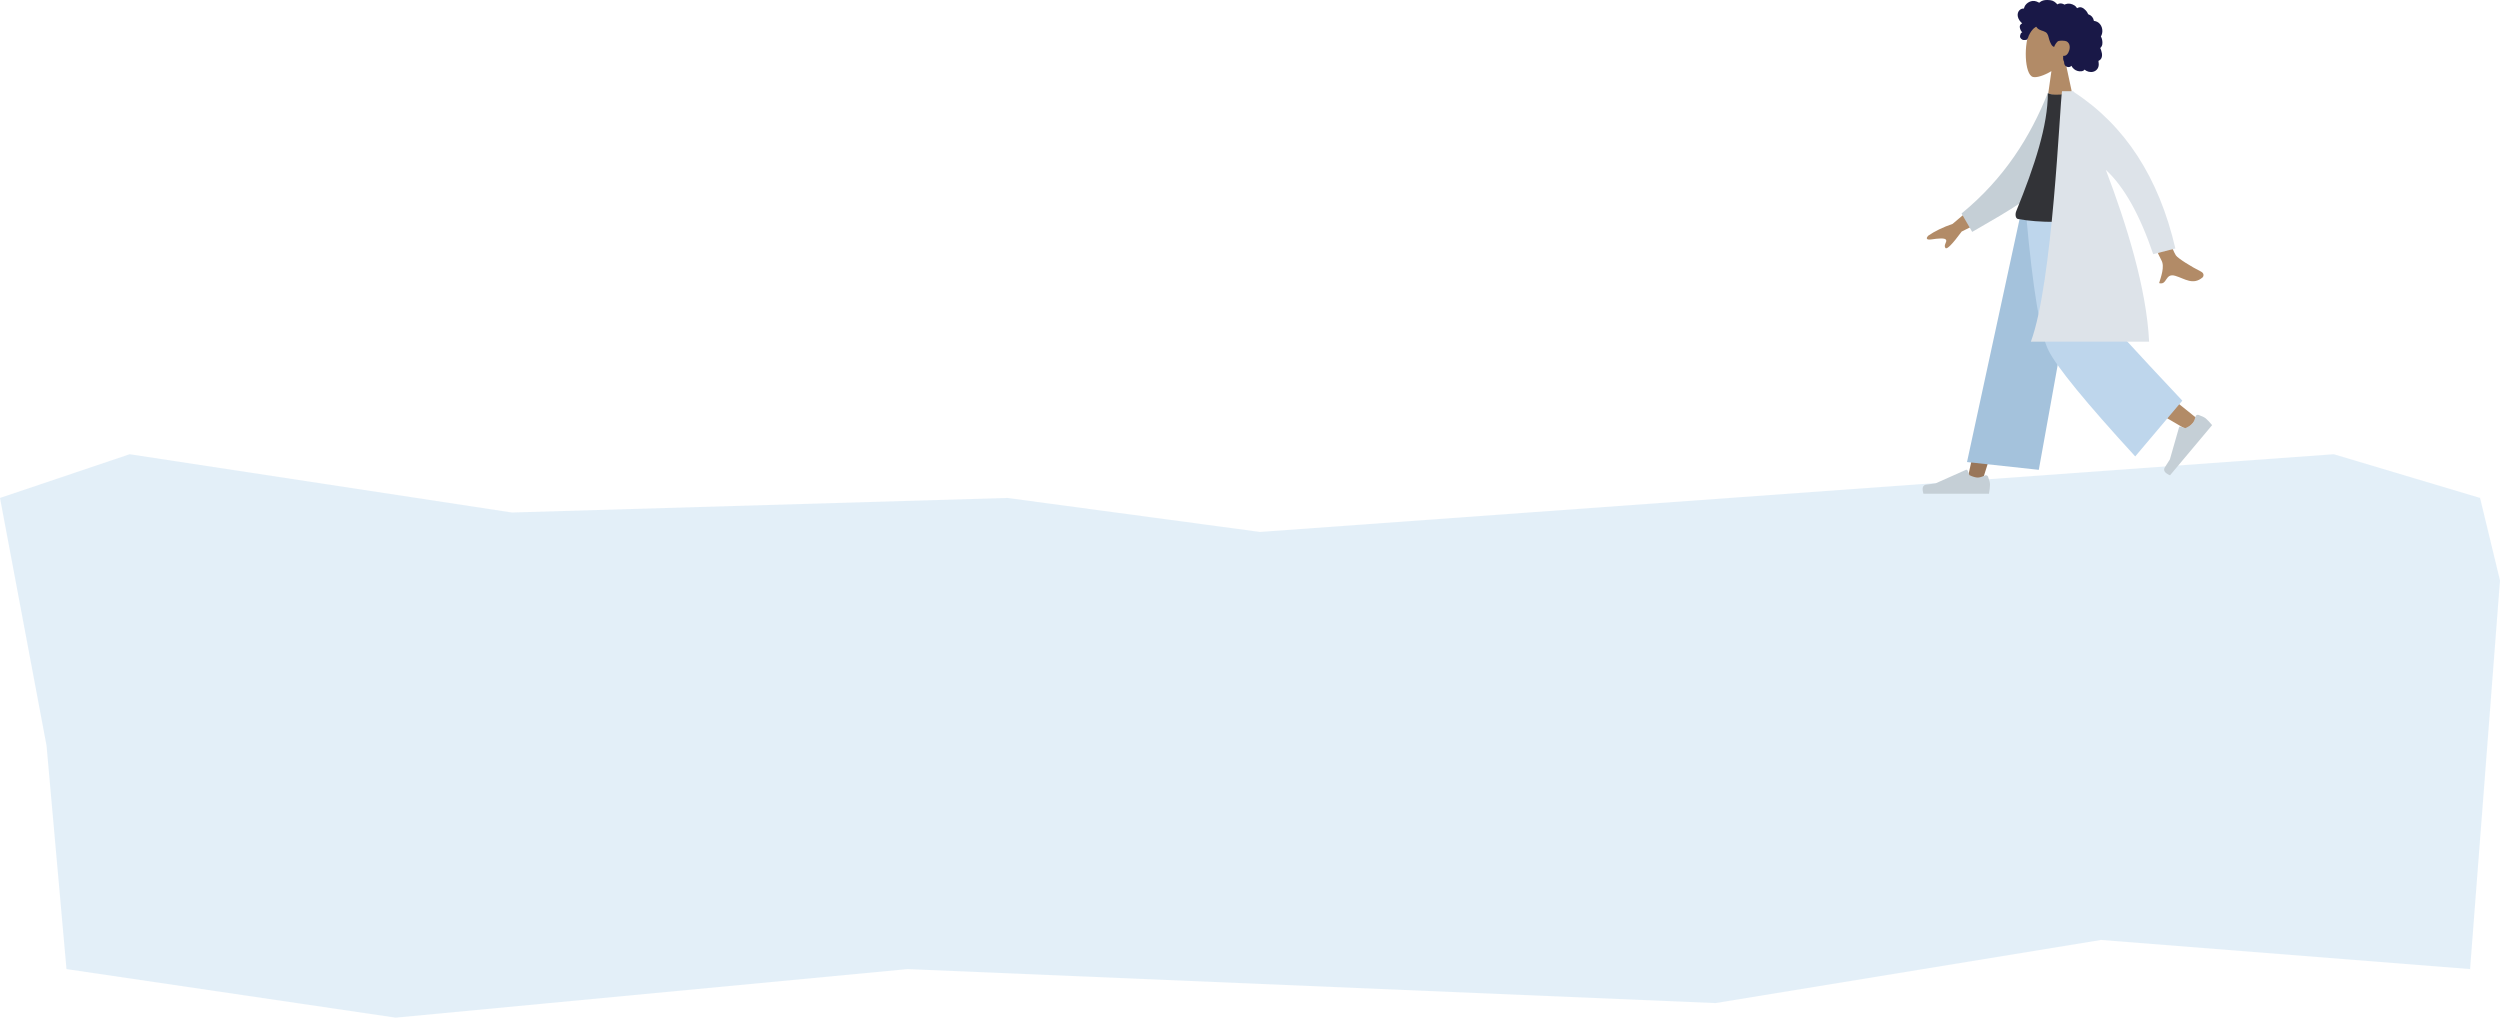
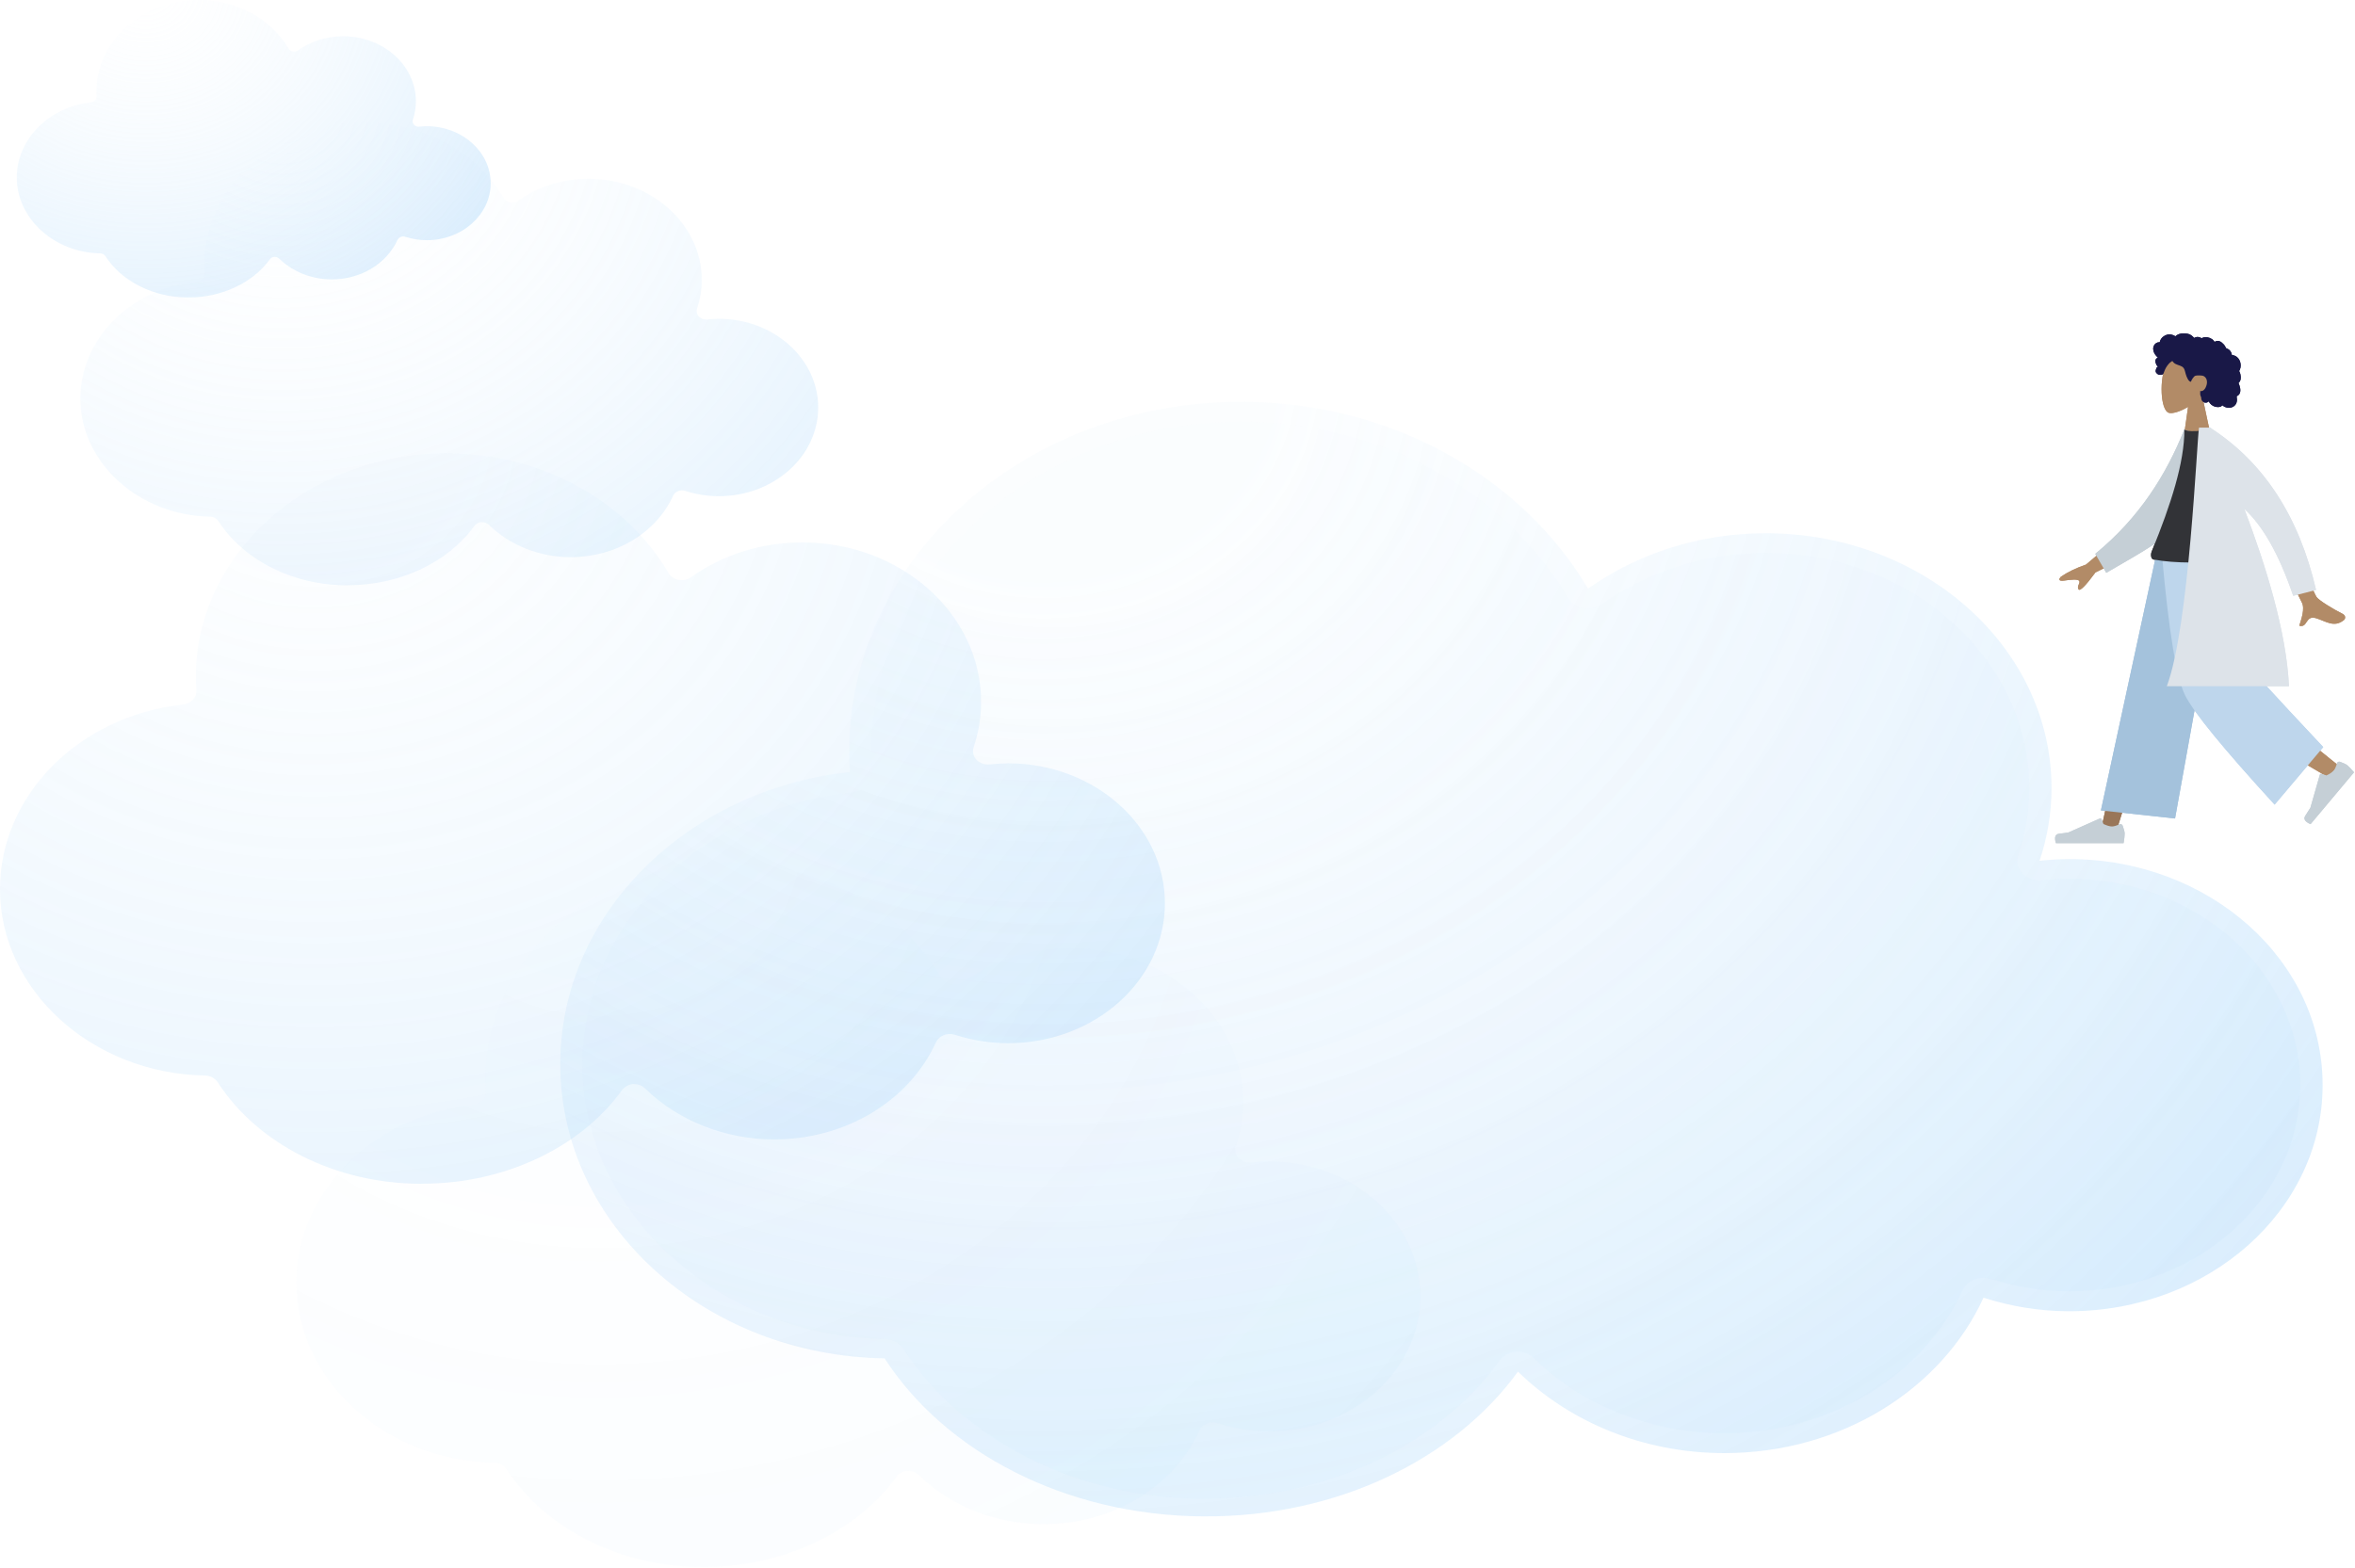
- <svg xmlns="http://www.w3.org/2000/svg" width="2152" height="876" viewBox="0 0 2152 876" fill="none">
-   <path d="M0 428.629L111.606 391L440.702 441.172L867.096 428.629L1084.59 457.897L2008.91 391L2134.83 428.629L2152 499.707L2126.24 834.19L1808.6 809.103L1476.64 863.457L781.245 834.19L340.543 876L57.234 834.19L40.064 641.862L0 428.629Z" fill="#C8E0F3" fill-opacity="0.5" />
-   <path fill-rule="evenodd" clip-rule="evenodd" d="M1788 186L1738.92 310.227L1706 415.25H1693L1743.33 186L1788 186Z" fill="#997659" />
-   <path fill-rule="evenodd" clip-rule="evenodd" d="M1797.88 186C1798.41 229.654 1806.03 288.427 1807.25 291.149C1808.06 292.963 1836.08 316.032 1891.32 360.358L1882.37 369.939C1817.19 331.935 1783.1 310.399 1780.08 305.331C1775.55 297.728 1760.83 227.763 1749 186H1797.88Z" fill="#B28B67" />
-   <path fill-rule="evenodd" clip-rule="evenodd" d="M1892.52 357.159C1895.53 358.222 1897.6 359.23 1898.74 360.183C1900.12 361.342 1901.94 363.264 1904.2 365.948C1902.86 367.55 1890.77 381.952 1867.95 409.154C1863.3 407.162 1861.84 404.833 1863.57 402.165C1865.3 399.498 1866.72 397.264 1867.83 395.464L1875.72 367.87C1875.88 367.339 1876.43 367.032 1876.96 367.184C1876.97 367.186 1876.98 367.189 1876.99 367.192L1881.2 368.528C1884.13 367.166 1886.18 365.784 1887.35 364.384C1888.3 363.247 1889.16 361.29 1889.93 358.515L1889.93 358.515C1890.22 357.45 1891.32 356.824 1892.39 357.117C1892.43 357.129 1892.48 357.144 1892.52 357.159Z" fill="#C5CFD6" />
-   <path fill-rule="evenodd" clip-rule="evenodd" d="M1711.32 410.402C1712.44 413.388 1713 415.623 1713 417.106C1713 418.909 1712.7 421.54 1712.1 425C1710.01 425 1691.21 425 1655.7 425C1654.23 420.155 1655.08 417.539 1658.24 417.152C1661.39 416.766 1664.02 416.417 1666.1 416.106L1692.32 404.419C1692.82 404.194 1693.42 404.421 1693.64 404.925C1693.64 404.934 1693.65 404.942 1693.65 404.951L1695.34 409.039C1698.26 410.403 1700.64 411.085 1702.46 411.085C1703.95 411.085 1706 410.485 1708.62 409.286L1708.62 409.285C1709.62 408.825 1710.81 409.266 1711.27 410.27C1711.29 410.313 1711.31 410.357 1711.32 410.402Z" fill="#C5CFD6" />
-   <path fill-rule="evenodd" clip-rule="evenodd" d="M1755 404.433L1693.2 397.725L1739 186H1794.36L1755 404.433Z" fill="#A4C2DC" />
-   <path fill-rule="evenodd" clip-rule="evenodd" d="M1878.54 344.9L1838 392.886C1795.3 346.25 1770.41 315.82 1763.32 301.596C1756.23 287.372 1749.86 248.84 1744.2 186H1806.52C1809.61 241.284 1811.69 270.212 1812.77 272.785C1813.85 275.357 1835.77 299.396 1878.54 344.9Z" fill="#BED6EC" />
-   <path fill-rule="evenodd" clip-rule="evenodd" d="M1777.52 51.49C1782.13 46.081 1785.25 39.453 1784.73 32.026C1783.22 10.625 1753.43 15.333 1747.64 26.134C1741.85 36.935 1742.53 64.333 1750.02 66.263C1753.01 67.033 1759.37 65.147 1765.85 61.244L1761.78 90H1785.78L1777.52 51.49Z" fill="#B28B67" />
-   <path fill-rule="evenodd" clip-rule="evenodd" d="M1737.01 11.16C1737.5 9.414 1738.84 7.918 1740.64 7.474C1741.08 7.366 1741.53 7.323 1741.98 7.341C1742.14 7.347 1742.19 7.394 1742.26 7.281C1742.32 7.198 1742.32 6.993 1742.34 6.895C1742.41 6.59 1742.5 6.288 1742.61 5.994C1742.99 4.992 1743.62 4.105 1744.39 3.357C1745.82 1.959 1747.75 0.994 1749.75 0.82C1750.85 0.724 1751.94 0.903 1752.98 1.26C1753.51 1.444 1754.03 1.675 1754.54 1.929C1754.69 2.006 1755.19 2.381 1755.34 2.356C1755.51 2.33 1755.85 1.909 1755.99 1.803C1757.69 0.498 1759.79 -0.015 1761.91 0C1764.3 0.018 1766.61 0.138 1768.6 1.596C1769.02 1.904 1769.43 2.242 1769.81 2.598C1770.01 2.786 1770.21 2.98 1770.39 3.183C1770.5 3.305 1770.61 3.43 1770.72 3.558C1770.9 3.776 1770.87 3.847 1771.12 3.695C1772.08 3.112 1773.19 2.839 1774.31 2.977C1774.98 3.059 1775.63 3.258 1776.24 3.521C1776.45 3.611 1776.93 3.968 1777.16 3.971C1777.38 3.975 1777.86 3.644 1778.08 3.56C1779.32 3.105 1780.64 2.993 1781.94 3.203C1783.27 3.42 1784.58 3.952 1785.71 4.688C1786.26 5.043 1786.73 5.435 1787.11 5.961C1787.28 6.188 1787.43 6.429 1787.61 6.64C1787.72 6.763 1787.94 6.89 1788 7.046C1787.96 6.952 1789.46 6.376 1789.6 6.339C1790.35 6.143 1791.12 6.183 1791.85 6.425C1793.24 6.88 1794.43 7.902 1795.4 8.949C1795.91 9.487 1796.35 10.081 1796.72 10.714C1796.9 11.018 1797.06 11.33 1797.21 11.649C1797.28 11.803 1797.33 11.996 1797.43 12.135C1797.55 12.315 1797.63 12.318 1797.86 12.396C1798.99 12.793 1800.02 13.464 1800.81 14.372C1801.6 15.29 1802.12 16.421 1802.34 17.612C1802.35 17.682 1802.36 17.972 1802.4 18.01C1802.45 18.063 1802.68 18.04 1802.77 18.05C1803.07 18.085 1803.36 18.137 1803.65 18.206C1804.19 18.334 1804.72 18.521 1805.21 18.767C1807.15 19.724 1808.53 21.517 1809.21 23.536C1809.92 25.655 1809.91 28.082 1809.06 30.16C1808.92 30.496 1808.76 30.822 1808.56 31.131C1808.45 31.32 1808.41 31.32 1808.49 31.519C1808.57 31.74 1808.73 31.954 1808.83 32.17C1809.16 32.875 1809.39 33.622 1809.53 34.385C1809.77 35.637 1809.89 36.952 1809.66 38.214C1809.55 38.799 1809.35 39.372 1809.06 39.893C1808.92 40.159 1808.74 40.412 1808.55 40.645C1808.44 40.766 1808.34 40.882 1808.22 40.993C1808.16 41.056 1808.07 41.111 1808.02 41.182C1807.88 41.355 1807.86 41.213 1807.93 41.466C1808.02 41.82 1808.24 42.169 1808.38 42.514C1808.51 42.869 1808.64 43.229 1808.75 43.592C1808.99 44.328 1809.18 45.077 1809.3 45.84C1809.54 47.303 1809.5 48.862 1808.81 50.205C1808.51 50.779 1808.09 51.283 1807.57 51.675C1807.32 51.867 1807.05 52.032 1806.76 52.168C1806.61 52.238 1806.42 52.268 1806.36 52.41C1806.28 52.563 1806.39 52.867 1806.42 53.038C1806.63 54.526 1806.74 56.089 1806.29 57.547C1805.89 58.891 1804.99 60.077 1803.82 60.862C1801.56 62.385 1798.52 62.299 1796.14 61.08C1795.53 60.762 1794.95 60.367 1794.43 59.902C1793.11 61.672 1790.41 61.616 1788.49 61.112C1786.09 60.483 1784.17 58.818 1783.06 56.63C1781.55 58.473 1778.37 57.875 1777.32 55.876C1777.06 55.386 1776.91 54.847 1776.84 54.301C1776.8 54.014 1776.82 53.725 1776.79 53.44C1776.76 53.077 1776.51 52.725 1776.37 52.374C1776.1 51.691 1775.93 50.986 1775.93 50.249C1775.92 49.864 1775.97 49.489 1776.01 49.108C1776.04 48.764 1775.95 48.444 1775.89 48.105C1776.51 48.206 1777.25 48.041 1777.83 47.863C1778.4 47.688 1778.93 47.228 1779.33 46.807C1780.26 45.831 1780.83 44.551 1781.22 43.278C1782.07 40.483 1781.72 37.129 1778.91 35.595C1777.6 34.88 1773.68 34.883 1772.12 35.236C1770.48 35.607 1768.62 39.226 1768.53 39.567C1768.47 39.777 1768.5 40.038 1768.31 40.178C1767.88 40.486 1767.18 39.951 1766.87 39.687C1766.33 39.231 1765.94 38.624 1765.61 38.009C1764.88 36.67 1764.29 35.233 1763.88 33.766C1763.56 32.636 1763.35 31.47 1762.93 30.368C1762.52 29.271 1761.86 28.291 1760.84 27.67C1759.73 26.994 1758.46 26.639 1757.25 26.214C1756.04 25.793 1754.85 25.279 1753.92 24.386C1753.71 24.189 1753.51 23.981 1753.35 23.75C1753.22 23.567 1753.09 23.218 1752.89 23.102C1752.58 22.922 1752.13 23.39 1751.86 23.56C1750.54 24.399 1749.44 25.568 1748.55 26.846C1747.67 28.117 1746.94 29.34 1746.35 30.758C1745.92 31.811 1745.64 33.159 1744.87 34.021C1744.53 34.406 1741.98 34.639 1741.15 34.303C1740.33 33.967 1739.4 33.094 1739.12 32.547C1738.84 31.987 1738.77 31.372 1738.89 30.758C1738.97 30.398 1739.11 30.061 1739.19 29.707C1739.26 29.409 1739.32 29.128 1739.46 28.855C1739.74 28.339 1740.21 27.967 1740.77 27.812C1740.18 27.269 1739.7 26.62 1739.36 25.895C1739.01 25.141 1738.71 24.224 1738.63 23.396C1738.56 22.724 1738.66 22.028 1739.03 21.45C1739.42 20.845 1740.1 20.449 1740.69 20.071C1739.79 19.364 1739.02 18.504 1738.38 17.552C1737.14 15.701 1736.38 13.367 1737.01 11.16Z" fill="#191847" />
-   <path fill-rule="evenodd" clip-rule="evenodd" d="M1710.99 167.129L1680.8 192.72C1672.33 195.653 1665.33 199.054 1659.78 202.925C1658.5 204.267 1657.02 206.907 1662.66 206.074C1668.31 205.241 1674.28 204.619 1675.2 206.499C1676.11 208.379 1672.84 210.933 1674.61 213.433C1675.78 215.1 1680.46 210.387 1688.64 199.296L1719.24 184.025L1710.99 167.129ZM1847.68 156.055L1829.97 158.627C1848.98 199.876 1859.17 221.692 1860.55 224.072C1863.64 229.429 1860 238.759 1858.58 243.698C1865.76 245.771 1863.47 234.68 1872.54 237.447C1880.83 239.971 1887.67 245.695 1895.87 238.889C1896.88 238.052 1897.73 235.316 1894.52 233.722C1886.53 229.75 1874.81 222.481 1872.98 219.803C1870.5 216.15 1862.06 194.9 1847.68 156.055Z" fill="#B28B67" />
-   <path fill-rule="evenodd" clip-rule="evenodd" d="M1773.65 83.851L1762.68 80.221C1747.79 117.411 1725.59 153.395 1688.49 183.789L1697.66 199.615C1730.27 180.41 1761.13 165.491 1773.65 136.673C1777.86 127.001 1774 95.416 1773.65 83.851Z" fill="#C5CFD6" />
-   <path fill-rule="evenodd" clip-rule="evenodd" d="M1811.35 188.519C1779.91 191.852 1755.16 191.852 1737.11 188.519C1734.87 188.106 1734.52 184.361 1735.56 181.82C1751.71 142.243 1762.79 107.71 1762.79 80.221C1765.75 81.715 1770.94 81.939 1778.35 80.893C1798.26 109.221 1807.42 141.725 1811.35 188.519Z" fill="#323337" />
-   <path fill-rule="evenodd" clip-rule="evenodd" d="M1783.3 78.519H1775C1773.07 89.883 1766.97 243.781 1748.16 294.125H1849.96C1847.75 248.006 1830.34 192.606 1812.71 146.247C1828.3 160.518 1841.9 184.7 1853.49 218.791L1872.55 213.896C1858.38 152.8 1829.22 107.894 1785.1 79.178C1785.01 78.957 1784.91 78.737 1784.82 78.519H1784.08C1783.81 78.345 1783.54 78.172 1783.27 78L1783.3 78.519Z" fill="#DDE3E9" />
+ <svg xmlns="http://www.w3.org/2000/svg" width="1963" height="1307" viewBox="0 0 1963 1307" fill="none">
+   <path fill-rule="evenodd" clip-rule="evenodd" d="M1846 464L1796.92 588.227L1764 693.25H1751L1801.33 464L1846 464Z" fill="#997659" />
+   <path fill-rule="evenodd" clip-rule="evenodd" d="M1855.88 464C1856.41 507.654 1864.03 566.427 1865.25 569.149C1866.06 570.963 1894.08 594.032 1949.32 638.358L1940.37 647.939C1875.19 609.935 1841.1 588.399 1838.08 583.331C1833.55 575.728 1818.83 505.763 1807 464H1855.88Z" fill="#B28B67" />
+   <path fill-rule="evenodd" clip-rule="evenodd" d="M1950.52 635.159C1953.53 636.222 1955.6 637.23 1956.74 638.183C1958.12 639.342 1959.94 641.264 1962.2 643.948C1960.86 645.55 1948.77 659.952 1925.95 687.154C1921.3 685.162 1919.84 682.833 1921.57 680.165C1923.3 677.498 1924.72 675.264 1925.83 673.464L1933.72 645.87C1933.88 645.339 1934.43 645.032 1934.96 645.184C1934.97 645.186 1934.98 645.189 1934.99 645.192L1939.2 646.528C1942.13 645.166 1944.18 643.784 1945.35 642.384C1946.3 641.247 1947.16 639.29 1947.93 636.515L1947.93 636.515C1948.22 635.45 1949.32 634.824 1950.39 635.117C1950.43 635.129 1950.48 635.144 1950.52 635.159Z" fill="#C5CFD6" />
+   <path fill-rule="evenodd" clip-rule="evenodd" d="M1769.32 688.402C1770.44 691.388 1771 693.623 1771 695.106C1771 696.909 1770.7 699.54 1770.1 703C1768.01 703 1749.21 703 1713.7 703C1712.23 698.155 1713.08 695.539 1716.24 695.152C1719.39 694.766 1722.02 694.417 1724.1 694.106L1750.32 682.419C1750.82 682.194 1751.42 682.421 1751.64 682.925C1751.64 682.934 1751.65 682.942 1751.65 682.951L1753.34 687.039C1756.26 688.403 1758.64 689.085 1760.46 689.085C1761.95 689.085 1764 688.485 1766.62 687.286L1766.62 687.285C1767.62 686.825 1768.81 687.266 1769.27 688.27C1769.29 688.313 1769.31 688.357 1769.32 688.402Z" fill="#C5CFD6" />
+   <path fill-rule="evenodd" clip-rule="evenodd" d="M1813 682.433L1751.2 675.725L1797 464H1852.36L1813 682.433Z" fill="#A4C2DC" />
+   <path fill-rule="evenodd" clip-rule="evenodd" d="M1936.54 622.9L1896 670.886C1853.3 624.25 1828.41 593.82 1821.32 579.596C1814.23 565.372 1807.86 526.84 1802.2 464H1864.52C1867.61 519.284 1869.69 548.212 1870.77 550.785C1871.85 553.357 1893.77 577.396 1936.54 622.9Z" fill="#BED6EC" />
+   <path fill-rule="evenodd" clip-rule="evenodd" d="M1835.52 329.49C1840.13 324.081 1843.25 317.453 1842.73 310.025C1841.22 288.625 1811.43 293.333 1805.64 304.134C1799.85 314.935 1800.53 342.333 1808.02 344.263C1811.01 345.033 1817.37 343.147 1823.85 339.244L1819.78 368H1843.78L1835.52 329.49Z" fill="#B28B67" />
+   <path fill-rule="evenodd" clip-rule="evenodd" d="M1795.01 289.16C1795.5 287.413 1796.84 285.918 1798.64 285.474C1799.08 285.366 1799.53 285.323 1799.98 285.341C1800.14 285.347 1800.19 285.394 1800.26 285.281C1800.32 285.198 1800.32 284.993 1800.34 284.895C1800.41 284.59 1800.5 284.288 1800.61 283.994C1800.99 282.992 1801.62 282.105 1802.39 281.357C1803.82 279.959 1805.75 278.994 1807.75 278.82C1808.85 278.724 1809.94 278.903 1810.98 279.26C1811.51 279.444 1812.03 279.675 1812.54 279.929C1812.69 280.006 1813.19 280.381 1813.34 280.356C1813.51 280.33 1813.85 279.909 1813.99 279.803C1815.69 278.498 1817.79 277.985 1819.91 278C1822.3 278.018 1824.61 278.138 1826.6 279.596C1827.02 279.904 1827.43 280.242 1827.81 280.598C1828.01 280.786 1828.21 280.98 1828.39 281.183C1828.5 281.305 1828.61 281.43 1828.72 281.558C1828.9 281.776 1828.87 281.847 1829.12 281.695C1830.08 281.112 1831.19 280.839 1832.31 280.977C1832.98 281.059 1833.63 281.258 1834.24 281.521C1834.45 281.611 1834.93 281.968 1835.16 281.971C1835.38 281.975 1835.86 281.644 1836.08 281.56C1837.32 281.105 1838.64 280.993 1839.94 281.203C1841.27 281.42 1842.58 281.952 1843.71 282.688C1844.26 283.043 1844.73 283.435 1845.11 283.961C1845.28 284.188 1845.43 284.429 1845.61 284.64C1845.72 284.763 1845.94 284.89 1846 285.046C1845.96 284.952 1847.46 284.376 1847.6 284.339C1848.35 284.143 1849.12 284.183 1849.85 284.425C1851.24 284.88 1852.43 285.902 1853.4 286.949C1853.91 287.487 1854.35 288.081 1854.72 288.715C1854.9 289.018 1855.06 289.33 1855.21 289.649C1855.28 289.803 1855.33 289.996 1855.43 290.135C1855.55 290.315 1855.63 290.318 1855.86 290.396C1856.99 290.793 1858.02 291.465 1858.81 292.372C1859.6 293.29 1860.12 294.421 1860.34 295.612C1860.35 295.682 1860.36 295.972 1860.4 296.01C1860.45 296.063 1860.68 296.04 1860.77 296.05C1861.07 296.085 1861.36 296.137 1861.65 296.206C1862.19 296.333 1862.72 296.521 1863.21 296.767C1865.15 297.724 1866.53 299.517 1867.21 301.536C1867.92 303.655 1867.91 306.082 1867.06 308.161C1866.92 308.496 1866.76 308.822 1866.56 309.131C1866.45 309.32 1866.41 309.32 1866.49 309.519C1866.57 309.74 1866.73 309.954 1866.83 310.17C1867.16 310.875 1867.39 311.622 1867.53 312.385C1867.77 313.637 1867.89 314.952 1867.66 316.214C1867.55 316.799 1867.35 317.372 1867.06 317.893C1866.92 318.159 1866.74 318.412 1866.55 318.645C1866.44 318.766 1866.34 318.882 1866.22 318.993C1866.16 319.056 1866.07 319.111 1866.02 319.182C1865.88 319.355 1865.86 319.213 1865.93 319.466C1866.02 319.82 1866.24 320.169 1866.38 320.514C1866.51 320.869 1866.64 321.229 1866.75 321.592C1866.99 322.328 1867.18 323.077 1867.3 323.84C1867.54 325.303 1867.5 326.862 1866.81 328.205C1866.51 328.779 1866.09 329.283 1865.57 329.675C1865.32 329.867 1865.05 330.032 1864.76 330.168C1864.61 330.238 1864.42 330.268 1864.36 330.41C1864.28 330.563 1864.39 330.867 1864.42 331.038C1864.63 332.526 1864.74 334.089 1864.29 335.547C1863.89 336.891 1862.99 338.077 1861.82 338.862C1859.56 340.385 1856.52 340.299 1854.14 339.08C1853.53 338.762 1852.95 338.367 1852.43 337.902C1851.11 339.672 1848.41 339.616 1846.49 339.112C1844.09 338.483 1842.17 336.818 1841.06 334.63C1839.55 336.473 1836.37 335.875 1835.32 333.876C1835.06 333.386 1834.91 332.847 1834.84 332.301C1834.8 332.014 1834.82 331.725 1834.79 331.44C1834.76 331.077 1834.51 330.725 1834.37 330.374C1834.1 329.691 1833.93 328.985 1833.93 328.249C1833.92 327.864 1833.97 327.489 1834.01 327.108C1834.04 326.764 1833.95 326.444 1833.89 326.105C1834.51 326.206 1835.25 326.041 1835.83 325.863C1836.4 325.688 1836.93 325.228 1837.33 324.807C1838.26 323.831 1838.83 322.551 1839.22 321.278C1840.07 318.483 1839.72 315.129 1836.91 313.595C1835.6 312.88 1831.68 312.883 1830.12 313.236C1828.48 313.607 1826.62 317.226 1826.53 317.567C1826.47 317.777 1826.5 318.038 1826.31 318.178C1825.88 318.486 1825.18 317.951 1824.87 317.687C1824.33 317.231 1823.94 316.624 1823.61 316.009C1822.88 314.67 1822.29 313.233 1821.88 311.766C1821.56 310.636 1821.35 309.47 1820.93 308.368C1820.52 307.271 1819.86 306.291 1818.84 305.67C1817.73 304.994 1816.46 304.638 1815.25 304.214C1814.04 303.793 1812.85 303.279 1811.92 302.386C1811.71 302.189 1811.51 301.981 1811.35 301.75C1811.22 301.567 1811.09 301.218 1810.89 301.102C1810.58 300.922 1810.13 301.39 1809.86 301.56C1808.54 302.399 1807.44 303.568 1806.55 304.846C1805.67 306.117 1804.94 307.339 1804.35 308.758C1803.92 309.811 1803.64 311.159 1802.87 312.021C1802.53 312.406 1799.98 312.639 1799.15 312.303C1798.33 311.967 1797.4 311.094 1797.12 310.547C1796.84 309.987 1796.77 309.371 1796.89 308.758C1796.97 308.398 1797.11 308.061 1797.19 307.707C1797.26 307.409 1797.32 307.128 1797.46 306.855C1797.74 306.339 1798.21 305.967 1798.77 305.812C1798.18 305.269 1797.7 304.62 1797.36 303.895C1797.01 303.141 1796.71 302.224 1796.63 301.396C1796.56 300.724 1796.66 300.028 1797.03 299.45C1797.42 298.844 1798.1 298.449 1798.69 298.071C1797.79 297.364 1797.02 296.504 1796.38 295.552C1795.14 293.701 1794.38 291.368 1795.01 289.16Z" fill="#191847" />
+   <path fill-rule="evenodd" clip-rule="evenodd" d="M1768.99 445.129L1738.8 470.72C1730.33 473.653 1723.33 477.054 1717.78 480.925C1716.5 482.267 1715.02 484.907 1720.66 484.074C1726.31 483.241 1732.28 482.619 1733.2 484.499C1734.11 486.379 1730.84 488.933 1732.61 491.433C1733.78 493.1 1738.46 488.387 1746.64 477.296L1777.24 462.025L1768.99 445.129ZM1905.68 434.055L1887.97 436.627C1906.98 477.876 1917.17 499.692 1918.55 502.072C1921.64 507.429 1918 516.759 1916.58 521.698C1923.76 523.771 1921.47 512.68 1930.54 515.447C1938.83 517.971 1945.67 523.695 1953.87 516.889C1954.88 516.052 1955.73 513.316 1952.52 511.722C1944.53 507.75 1932.81 500.481 1930.98 497.803C1928.5 494.15 1920.06 472.9 1905.68 434.055Z" fill="#B28B67" />
+   <path fill-rule="evenodd" clip-rule="evenodd" d="M1831.65 361.851L1820.68 358.221C1805.79 395.411 1783.59 431.395 1746.49 461.789L1755.66 477.615C1788.27 458.41 1819.13 443.491 1831.65 414.673C1835.86 405.001 1832 373.416 1831.65 361.851Z" fill="#C5CFD6" />
+   <path fill-rule="evenodd" clip-rule="evenodd" d="M1869.35 466.519C1837.91 469.852 1813.16 469.852 1795.11 466.519C1792.87 466.106 1792.52 462.361 1793.56 459.82C1809.71 420.243 1820.79 385.71 1820.79 358.221C1823.75 359.715 1828.94 359.939 1836.35 358.893C1856.26 387.221 1865.42 419.725 1869.35 466.519Z" fill="#323337" />
+   <path fill-rule="evenodd" clip-rule="evenodd" d="M1841.3 356.519H1833C1831.07 367.884 1824.97 521.781 1806.16 572.125H1907.96C1905.75 526.006 1888.34 470.606 1870.71 424.247C1886.3 438.518 1899.9 462.7 1911.49 496.791L1930.55 491.896C1916.38 430.8 1887.22 385.894 1843.1 357.178C1843.01 356.957 1842.91 356.737 1842.82 356.519H1842.08C1841.81 356.345 1841.54 356.172 1841.27 356L1841.3 356.519Z" fill="#DDE3E9" />
+   <path d="M1724.81 716.279C1716.44 716.279 1708.2 716.827 1700.08 717.705C1706.48 698.504 1710.05 678.206 1710.05 657.139C1710.05 539.738 1603.41 444.611 1471.79 444.611C1415.83 444.611 1364.41 461.947 1323.7 490.803C1268.97 398.199 1160.11 335 1034.53 335C854.084 335 707.836 465.458 707.836 626.418C707.836 632.233 708.082 637.938 708.451 643.644C572.412 658.566 467 761.922 467 887.223C467 1021.3 587.664 1130.25 737.356 1132.56C787.54 1210.24 887.417 1263.56 1002.91 1264.33C1114.6 1265.1 1212.39 1216.49 1265.28 1143.64C1307.96 1185.22 1369.09 1211.56 1437.35 1211.56C1535.02 1211.56 1618.66 1157.9 1653.34 1081.98C1675.73 1089.11 1699.59 1093.28 1724.68 1093.28C1841.41 1093.28 1936 1008.9 1936 904.778C1936.12 800.654 1841.54 716.279 1724.81 716.279Z" fill="url(#paint0_radial_613_58)" />
+   <g opacity="0.2">
+     <path d="M1003.04 1249.52C897.876 1249.52 802.181 1200.58 753.35 1125.09C750.152 1120.05 744.125 1116.54 737.729 1116.43C598.615 1114.23 485.454 1011.42 485.454 887.439C485.454 772.013 582.256 674.362 710.669 660.318C720.386 659.22 727.397 651.65 726.782 642.982C726.413 637.496 726.167 632.01 726.167 626.524C726.167 474.89 864.42 351.564 1034.41 351.564C1149.17 351.564 1253.72 407.851 1307.22 498.59C1309.81 502.978 1314.36 506.051 1319.77 507.038C1321 507.258 1322.35 507.367 1323.58 507.367C1327.76 507.367 1331.82 506.16 1335.02 503.746C1374.38 475.877 1421.61 461.065 1471.68 461.065C1592.95 461.065 1691.48 549.061 1691.48 657.136C1691.48 675.898 1688.4 694.66 1682.25 712.983C1680.53 718.25 1681.88 724.065 1685.82 728.235C1689.39 731.965 1694.55 734.05 1699.97 734.05C1700.7 734.05 1701.44 734.05 1702.06 733.94C1710.42 733.062 1717.8 732.623 1724.57 732.623C1830.84 732.623 1917.43 809.757 1917.43 904.665C1917.43 999.573 1830.96 1076.71 1724.57 1076.71C1702.67 1076.71 1680.78 1073.2 1659.37 1066.39C1657.28 1065.73 1655.19 1065.41 1653.1 1065.41C1645.84 1065.41 1638.96 1069.25 1636 1075.61C1602.79 1148.13 1524.69 1194.99 1436.99 1194.99C1376.96 1194.99 1319.15 1172.16 1278.44 1132.34C1274.87 1128.93 1269.95 1126.96 1264.79 1126.96H1263.31C1257.65 1127.4 1252.49 1130.91 1249.41 1135.3C1198.61 1205.19 1105.13 1249.41 1005.26 1249.41H1003.04V1249.52Z" fill="url(#paint1_radial_613_58)" />
+   </g>
+   <path fill-rule="evenodd" clip-rule="evenodd" d="M1846 464L1796.92 588.227L1764 693.25H1751L1801.33 464L1846 464Z" fill="#997659" />
+   <path fill-rule="evenodd" clip-rule="evenodd" d="M1855.88 464C1856.41 507.654 1864.03 566.427 1865.25 569.149C1866.06 570.963 1894.08 594.032 1949.32 638.358L1940.37 647.939C1875.19 609.935 1841.1 588.399 1838.08 583.331C1833.55 575.728 1818.83 505.763 1807 464H1855.88Z" fill="#B28B67" />
+   <path fill-rule="evenodd" clip-rule="evenodd" d="M1950.52 635.159C1953.53 636.222 1955.6 637.23 1956.74 638.183C1958.12 639.342 1959.94 641.264 1962.2 643.948C1960.86 645.55 1948.77 659.952 1925.95 687.154C1921.3 685.162 1919.84 682.833 1921.57 680.165C1923.3 677.498 1924.72 675.264 1925.83 673.464L1933.72 645.87C1933.88 645.339 1934.43 645.032 1934.96 645.184C1934.97 645.186 1934.98 645.189 1934.99 645.192L1939.2 646.528C1942.13 645.166 1944.18 643.784 1945.35 642.384C1946.3 641.247 1947.16 639.29 1947.93 636.515L1947.93 636.515C1948.22 635.45 1949.32 634.824 1950.39 635.117C1950.43 635.129 1950.48 635.144 1950.52 635.159Z" fill="#C5CFD6" />
+   <path fill-rule="evenodd" clip-rule="evenodd" d="M1769.32 688.402C1770.44 691.388 1771 693.623 1771 695.106C1771 696.909 1770.7 699.54 1770.1 703C1768.01 703 1749.21 703 1713.7 703C1712.23 698.155 1713.08 695.539 1716.24 695.152C1719.39 694.766 1722.02 694.417 1724.1 694.106L1750.32 682.419C1750.82 682.194 1751.42 682.421 1751.64 682.925C1751.64 682.934 1751.65 682.942 1751.65 682.951L1753.34 687.039C1756.26 688.403 1758.64 689.085 1760.46 689.085C1761.95 689.085 1764 688.485 1766.62 687.286L1766.62 687.285C1767.62 686.825 1768.81 687.266 1769.27 688.27C1769.29 688.313 1769.31 688.357 1769.32 688.402Z" fill="#C5CFD6" />
+   <path fill-rule="evenodd" clip-rule="evenodd" d="M1813 682.433L1751.2 675.725L1797 464H1852.36L1813 682.433Z" fill="#A4C2DC" />
+   <path fill-rule="evenodd" clip-rule="evenodd" d="M1936.54 622.9L1896 670.886C1853.3 624.25 1828.41 593.82 1821.32 579.596C1814.23 565.372 1807.86 526.84 1802.2 464H1864.52C1867.61 519.284 1869.69 548.212 1870.77 550.785C1871.85 553.357 1893.77 577.396 1936.54 622.9Z" fill="#BED6EC" />
+   <path fill-rule="evenodd" clip-rule="evenodd" d="M1835.52 329.49C1840.13 324.081 1843.25 317.453 1842.73 310.025C1841.22 288.625 1811.43 293.333 1805.64 304.134C1799.85 314.935 1800.53 342.333 1808.02 344.263C1811.01 345.033 1817.37 343.147 1823.85 339.244L1819.78 368H1843.78L1835.52 329.49Z" fill="#B28B67" />
+   <path fill-rule="evenodd" clip-rule="evenodd" d="M1795.01 289.16C1795.5 287.413 1796.84 285.918 1798.64 285.474C1799.08 285.366 1799.53 285.323 1799.98 285.341C1800.14 285.347 1800.19 285.394 1800.26 285.281C1800.32 285.198 1800.32 284.993 1800.34 284.895C1800.41 284.59 1800.5 284.288 1800.61 283.994C1800.99 282.992 1801.62 282.105 1802.39 281.357C1803.82 279.959 1805.75 278.994 1807.75 278.82C1808.85 278.724 1809.94 278.903 1810.98 279.26C1811.51 279.444 1812.03 279.675 1812.54 279.929C1812.69 280.006 1813.19 280.381 1813.34 280.356C1813.51 280.33 1813.85 279.909 1813.99 279.803C1815.69 278.498 1817.79 277.985 1819.91 278C1822.3 278.018 1824.61 278.138 1826.6 279.596C1827.02 279.904 1827.43 280.242 1827.81 280.598C1828.01 280.786 1828.21 280.98 1828.39 281.183C1828.5 281.305 1828.61 281.43 1828.72 281.558C1828.9 281.776 1828.87 281.847 1829.12 281.695C1830.08 281.112 1831.19 280.839 1832.31 280.977C1832.98 281.059 1833.63 281.258 1834.24 281.521C1834.45 281.611 1834.93 281.968 1835.16 281.971C1835.38 281.975 1835.86 281.644 1836.08 281.56C1837.32 281.105 1838.64 280.993 1839.94 281.203C1841.27 281.42 1842.58 281.952 1843.71 282.688C1844.26 283.043 1844.73 283.435 1845.11 283.961C1845.28 284.188 1845.43 284.429 1845.61 284.64C1845.72 284.763 1845.94 284.89 1846 285.046C1845.96 284.952 1847.46 284.376 1847.6 284.339C1848.35 284.143 1849.12 284.183 1849.85 284.425C1851.24 284.88 1852.43 285.902 1853.4 286.949C1853.91 287.487 1854.35 288.081 1854.72 288.715C1854.9 289.018 1855.06 289.33 1855.21 289.649C1855.28 289.803 1855.33 289.996 1855.43 290.135C1855.55 290.315 1855.63 290.318 1855.86 290.396C1856.99 290.793 1858.02 291.465 1858.81 292.372C1859.6 293.29 1860.12 294.421 1860.34 295.612C1860.35 295.682 1860.36 295.972 1860.4 296.01C1860.45 296.063 1860.68 296.04 1860.77 296.05C1861.07 296.085 1861.36 296.137 1861.65 296.206C1862.19 296.333 1862.72 296.521 1863.21 296.767C1865.15 297.724 1866.53 299.517 1867.21 301.536C1867.92 303.655 1867.91 306.082 1867.06 308.161C1866.92 308.496 1866.76 308.822 1866.56 309.131C1866.45 309.32 1866.41 309.32 1866.49 309.519C1866.57 309.74 1866.73 309.954 1866.83 310.17C1867.16 310.875 1867.39 311.622 1867.53 312.385C1867.77 313.637 1867.89 314.952 1867.66 316.214C1867.55 316.799 1867.35 317.372 1867.06 317.893C1866.92 318.159 1866.74 318.412 1866.55 318.645C1866.44 318.766 1866.34 318.882 1866.22 318.993C1866.16 319.056 1866.07 319.111 1866.02 319.182C1865.88 319.355 1865.86 319.213 1865.93 319.466C1866.02 319.82 1866.24 320.169 1866.38 320.514C1866.51 320.869 1866.64 321.229 1866.75 321.592C1866.99 322.328 1867.18 323.077 1867.3 323.84C1867.54 325.303 1867.5 326.862 1866.81 328.205C1866.51 328.779 1866.09 329.283 1865.57 329.675C1865.32 329.867 1865.05 330.032 1864.76 330.168C1864.61 330.238 1864.42 330.268 1864.36 330.41C1864.28 330.563 1864.39 330.867 1864.42 331.038C1864.63 332.526 1864.74 334.089 1864.29 335.547C1863.89 336.891 1862.99 338.077 1861.82 338.862C1859.56 340.385 1856.52 340.299 1854.14 339.08C1853.53 338.762 1852.95 338.367 1852.43 337.902C1851.11 339.672 1848.41 339.616 1846.49 339.112C1844.09 338.483 1842.17 336.818 1841.06 334.63C1839.55 336.473 1836.37 335.875 1835.32 333.876C1835.06 333.386 1834.91 332.847 1834.84 332.301C1834.8 332.014 1834.82 331.725 1834.79 331.44C1834.76 331.077 1834.51 330.725 1834.37 330.374C1834.1 329.691 1833.93 328.985 1833.93 328.249C1833.92 327.864 1833.97 327.489 1834.01 327.108C1834.04 326.764 1833.95 326.444 1833.89 326.105C1834.51 326.206 1835.25 326.041 1835.83 325.863C1836.4 325.688 1836.93 325.228 1837.33 324.807C1838.26 323.831 1838.83 322.551 1839.22 321.278C1840.07 318.483 1839.72 315.129 1836.91 313.595C1835.6 312.88 1831.68 312.883 1830.12 313.236C1828.48 313.607 1826.62 317.226 1826.53 317.567C1826.47 317.777 1826.5 318.038 1826.31 318.178C1825.88 318.486 1825.18 317.951 1824.87 317.687C1824.33 317.231 1823.94 316.624 1823.61 316.009C1822.88 314.67 1822.29 313.233 1821.88 311.766C1821.56 310.636 1821.35 309.47 1820.93 308.368C1820.52 307.271 1819.86 306.291 1818.84 305.67C1817.73 304.994 1816.46 304.638 1815.25 304.214C1814.04 303.793 1812.85 303.279 1811.92 302.386C1811.71 302.189 1811.51 301.981 1811.35 301.75C1811.22 301.567 1811.09 301.218 1810.89 301.102C1810.58 300.922 1810.13 301.39 1809.86 301.56C1808.54 302.399 1807.44 303.568 1806.55 304.846C1805.67 306.117 1804.94 307.339 1804.35 308.758C1803.92 309.811 1803.64 311.159 1802.87 312.021C1802.53 312.406 1799.98 312.639 1799.15 312.303C1798.33 311.967 1797.4 311.094 1797.12 310.547C1796.84 309.987 1796.77 309.371 1796.89 308.758C1796.97 308.398 1797.11 308.061 1797.19 307.707C1797.26 307.409 1797.32 307.128 1797.46 306.855C1797.74 306.339 1798.21 305.967 1798.77 305.812C1798.18 305.269 1797.7 304.62 1797.36 303.895C1797.01 303.141 1796.71 302.224 1796.63 301.396C1796.56 300.724 1796.66 300.028 1797.03 299.45C1797.42 298.844 1798.1 298.449 1798.69 298.071C1797.79 297.364 1797.02 296.504 1796.38 295.552C1795.14 293.701 1794.38 291.368 1795.01 289.16Z" fill="#191847" />
+   <path fill-rule="evenodd" clip-rule="evenodd" d="M1768.99 445.129L1738.8 470.72C1730.33 473.653 1723.33 477.054 1717.78 480.925C1716.5 482.267 1715.02 484.907 1720.66 484.074C1726.31 483.241 1732.28 482.619 1733.2 484.499C1734.11 486.379 1730.84 488.933 1732.61 491.433C1733.78 493.1 1738.46 488.387 1746.64 477.296L1777.24 462.025L1768.99 445.129ZM1905.68 434.055L1887.97 436.627C1906.98 477.876 1917.17 499.692 1918.55 502.072C1921.64 507.429 1918 516.759 1916.58 521.698C1923.76 523.771 1921.47 512.68 1930.54 515.447C1938.83 517.971 1945.67 523.695 1953.87 516.889C1954.88 516.052 1955.73 513.316 1952.52 511.722C1944.53 507.75 1932.81 500.481 1930.98 497.803C1928.5 494.15 1920.06 472.9 1905.68 434.055Z" fill="#B28B67" />
+   <path fill-rule="evenodd" clip-rule="evenodd" d="M1831.65 361.851L1820.68 358.221C1805.79 395.411 1783.59 431.395 1746.49 461.789L1755.66 477.615C1788.27 458.41 1819.13 443.491 1831.65 414.673C1835.86 405.001 1832 373.416 1831.65 361.851Z" fill="#C5CFD6" />
+   <path fill-rule="evenodd" clip-rule="evenodd" d="M1869.35 466.519C1837.91 469.852 1813.16 469.852 1795.11 466.519C1792.87 466.106 1792.52 462.361 1793.56 459.82C1809.71 420.243 1820.79 385.71 1820.79 358.221C1823.75 359.715 1828.94 359.939 1836.35 358.893C1856.26 387.221 1865.42 419.725 1869.35 466.519Z" fill="#323337" />
+   <path fill-rule="evenodd" clip-rule="evenodd" d="M1841.3 356.519H1833C1831.07 367.884 1824.97 521.781 1806.16 572.125H1907.96C1905.75 526.006 1888.34 470.606 1870.71 424.247C1886.3 438.518 1899.9 462.7 1911.49 496.791L1930.55 491.896C1916.38 430.8 1887.22 385.894 1843.1 357.178C1843.01 356.957 1842.91 356.737 1842.82 356.519H1842.08C1841.81 356.345 1841.54 356.172 1841.27 356L1841.3 356.519V356.519Z" fill="#DDE3E9" />
+   <g opacity="0.2">
+     <path d="M585.679 1306.57C516.864 1306.57 454.247 1274.55 422.295 1225.15C420.203 1221.85 416.259 1219.55 412.074 1219.48C321.046 1218.04 247 1150.77 247 1069.64C247 994.117 310.341 930.219 394.367 921.03C400.725 920.312 405.313 915.358 404.91 909.686C404.669 906.097 404.508 902.507 404.508 898.917C404.508 799.697 494.973 719 606.202 719C681.294 719 749.706 755.831 784.717 815.205C786.407 818.076 789.385 820.087 792.926 820.733C793.731 820.876 794.616 820.948 795.421 820.948C798.158 820.948 800.813 820.158 802.906 818.579C828.661 800.343 859.567 790.651 892.324 790.651C971.682 790.651 1036.15 848.23 1036.15 918.948C1036.15 931.225 1034.14 943.501 1030.11 955.491C1028.99 958.937 1029.87 962.742 1032.45 965.471C1034.78 967.912 1038.16 969.276 1041.7 969.276C1042.19 969.276 1042.67 969.276 1043.07 969.204C1048.54 968.63 1053.37 968.342 1057.8 968.342C1127.34 968.342 1184 1018.81 1184 1080.92C1184 1143.02 1127.42 1193.49 1057.8 1193.49C1043.47 1193.49 1029.15 1191.19 1015.14 1186.74C1013.78 1186.31 1012.41 1186.1 1011.04 1186.1C1006.29 1186.1 1001.78 1188.61 999.852 1192.77C978.121 1240.23 927.013 1270.88 869.628 1270.88C830.351 1270.88 792.524 1255.95 765.883 1229.89C763.549 1227.66 760.33 1226.37 756.949 1226.37H755.984C752.281 1226.66 748.901 1228.96 746.889 1231.83C713.649 1277.56 652.481 1306.49 587.127 1306.49H585.679V1306.57Z" fill="url(#paint2_radial_613_58)" />
+   </g>
+   <path d="M350.968 987C279.657 987 214.768 953.812 181.656 902.615C179.487 899.192 175.401 896.811 171.063 896.737C76.733 895.248 0 825.523 0 741.436C0 663.153 65.64 596.924 152.714 587.4C159.303 586.655 164.057 581.521 163.64 575.642C163.39 571.922 163.223 568.201 163.223 564.48C163.223 461.641 256.971 378 372.236 378C450.053 378 520.947 416.174 557.228 477.714C558.98 480.691 562.066 482.774 565.736 483.444C566.57 483.593 567.487 483.667 568.321 483.667C571.157 483.667 573.909 482.849 576.078 481.212C602.767 462.31 634.795 452.265 668.741 452.265C750.978 452.265 817.785 511.944 817.785 585.242C817.785 597.966 815.7 610.691 811.53 623.118C810.362 626.69 811.28 630.634 813.949 633.462C816.367 635.992 819.87 637.405 823.54 637.405C824.041 637.405 824.541 637.405 824.958 637.331C830.63 636.736 835.634 636.438 840.221 636.438C912.283 636.438 971 688.751 971 753.118C971 817.486 912.366 869.799 840.221 869.799C825.375 869.799 810.529 867.418 796.017 862.804C794.599 862.357 793.181 862.134 791.763 862.134C786.842 862.134 782.171 864.739 780.17 869.055C757.65 918.242 704.688 950.017 645.22 950.017C604.519 950.017 565.319 934.539 537.711 907.526C535.293 905.22 531.957 903.88 528.454 903.88H527.453C523.616 904.178 520.113 906.559 518.028 909.536C483.582 956.937 420.194 986.926 352.469 986.926H350.968V987Z" fill="url(#paint3_radial_613_58)" />
+   <path d="M289.292 488C244.126 488 203.027 466.964 182.055 434.515C180.681 432.345 178.093 430.836 175.346 430.789C115.6 429.845 67 385.652 67 332.355C67 282.737 108.574 240.76 163.724 234.723C167.898 234.251 170.909 230.997 170.645 227.271C170.486 224.913 170.38 222.554 170.38 220.196C170.38 155.014 229.757 102 302.762 102C352.049 102 396.951 126.196 419.93 165.201C421.04 167.088 422.994 168.409 425.319 168.833C425.847 168.927 426.428 168.975 426.956 168.975C428.752 168.975 430.496 168.456 431.869 167.418C448.773 155.438 469.058 149.071 490.559 149.071C542.645 149.071 584.959 186.897 584.959 233.355C584.959 241.42 583.638 249.486 580.997 257.362C580.257 259.626 580.838 262.126 582.529 263.918C584.061 265.522 586.279 266.418 588.604 266.418C588.921 266.418 589.238 266.418 589.502 266.371C593.094 265.993 596.263 265.805 599.169 265.805C644.811 265.805 682 298.962 682 339.76C682 380.558 644.863 413.715 599.169 413.715C589.766 413.715 580.363 412.206 571.171 409.281C570.273 408.998 569.375 408.857 568.477 408.857C565.36 408.857 562.402 410.508 561.134 413.243C546.871 444.419 513.327 464.559 475.662 464.559C449.883 464.559 425.054 454.749 407.569 437.628C406.037 436.165 403.924 435.316 401.705 435.316H401.071C398.641 435.505 396.423 437.014 395.102 438.901C373.285 468.945 333.137 487.953 290.243 487.953H289.292V488Z" fill="url(#paint4_radial_613_58)" />
+   <path d="M156.773 248C127.764 248 101.367 234.485 87.897 213.636C87.015 212.242 85.352 211.273 83.588 211.242C45.215 210.636 14 182.242 14 148C14 116.121 40.702 89.151 76.124 85.273C78.804 84.97 80.738 82.879 80.569 80.485C80.467 78.97 80.399 77.455 80.399 75.939C80.399 34.061 118.535 0 165.425 0C197.08 0 225.92 15.546 240.679 40.606C241.391 41.818 242.647 42.667 244.14 42.939C244.479 43 244.852 43.03 245.191 43.03C246.345 43.03 247.465 42.697 248.347 42.03C259.204 34.333 272.233 30.242 286.042 30.242C319.496 30.242 346.673 54.545 346.673 84.394C346.673 89.576 345.824 94.758 344.128 99.818C343.653 101.273 344.026 102.879 345.112 104.03C346.096 105.061 347.521 105.636 349.014 105.636C349.217 105.636 349.421 105.636 349.591 105.606C351.898 105.364 353.933 105.242 355.8 105.242C385.114 105.242 409 126.545 409 152.758C409 178.97 385.148 200.273 355.8 200.273C349.76 200.273 343.721 199.303 337.817 197.424C337.24 197.242 336.664 197.152 336.087 197.152C334.085 197.152 332.185 198.212 331.371 199.97C322.21 220 300.665 232.939 276.474 232.939C259.917 232.939 243.97 226.636 232.739 215.636C231.756 214.697 230.398 214.152 228.973 214.152H228.566C227.005 214.273 225.58 215.242 224.732 216.455C210.72 235.758 184.934 247.97 157.383 247.97H156.773V248Z" fill="url(#paint5_radial_613_58)" />
+   <defs>
+     <radialGradient id="paint0_radial_613_58" cx="0" cy="0" r="1" gradientUnits="userSpaceOnUse" gradientTransform="translate(866.943 304.385) scale(1403.89 1263.42)">
+       <stop offset="0.14" stop-color="#E3F2FD" stop-opacity="0.12" />
+       <stop offset="1" stop-color="#90CAF9" stop-opacity="0.37" />
+     </radialGradient>
+     <radialGradient id="paint1_radial_613_58" cx="0" cy="0" r="1" gradientUnits="userSpaceOnUse" gradientTransform="translate(875.318 321.984) scale(1368.51 1220.75)">
+       <stop offset="0.14" stop-color="#E3F2FD" stop-opacity="0.12" />
+       <stop offset="1" stop-color="#90CAF9" stop-opacity="0.37" />
+     </radialGradient>
+     <radialGradient id="paint2_radial_613_58" cx="0" cy="0" r="1" gradientUnits="userSpaceOnUse" gradientTransform="translate(502.104 699.644) scale(895.47 798.786)">
+       <stop offset="0.14" stop-color="#E3F2FD" stop-opacity="0.12" />
+       <stop offset="1" stop-color="#90CAF9" stop-opacity="0.26" />
+     </radialGradient>
+     <radialGradient id="paint3_radial_613_58" cx="0" cy="0" r="1" gradientUnits="userSpaceOnUse" gradientTransform="translate(264.36 357.938) scale(927.963 827.925)">
+       <stop offset="0.14" stop-color="#E3F2FD" stop-opacity="0.12" />
+       <stop offset="1" stop-color="#90CAF9" stop-opacity="0.28" />
+     </radialGradient>
+     <radialGradient id="paint4_radial_613_58" cx="0" cy="0" r="1" gradientUnits="userSpaceOnUse" gradientTransform="translate(234.437 89.2842) scale(587.742 524.76)">
+       <stop stop-color="white" stop-opacity="0" />
+       <stop offset="1" stop-color="#90CAF9" stop-opacity="0.24" />
+     </radialGradient>
+     <radialGradient id="paint5_radial_613_58" cx="0" cy="0" r="1" gradientUnits="userSpaceOnUse" gradientTransform="translate(121.541 -8.16971) scale(377.493 337.152)">
+       <stop stop-color="#E3F2FD" stop-opacity="0" />
+       <stop offset="1" stop-color="#90CAF9" stop-opacity="0.35" />
+     </radialGradient>
+   </defs>
</svg>
